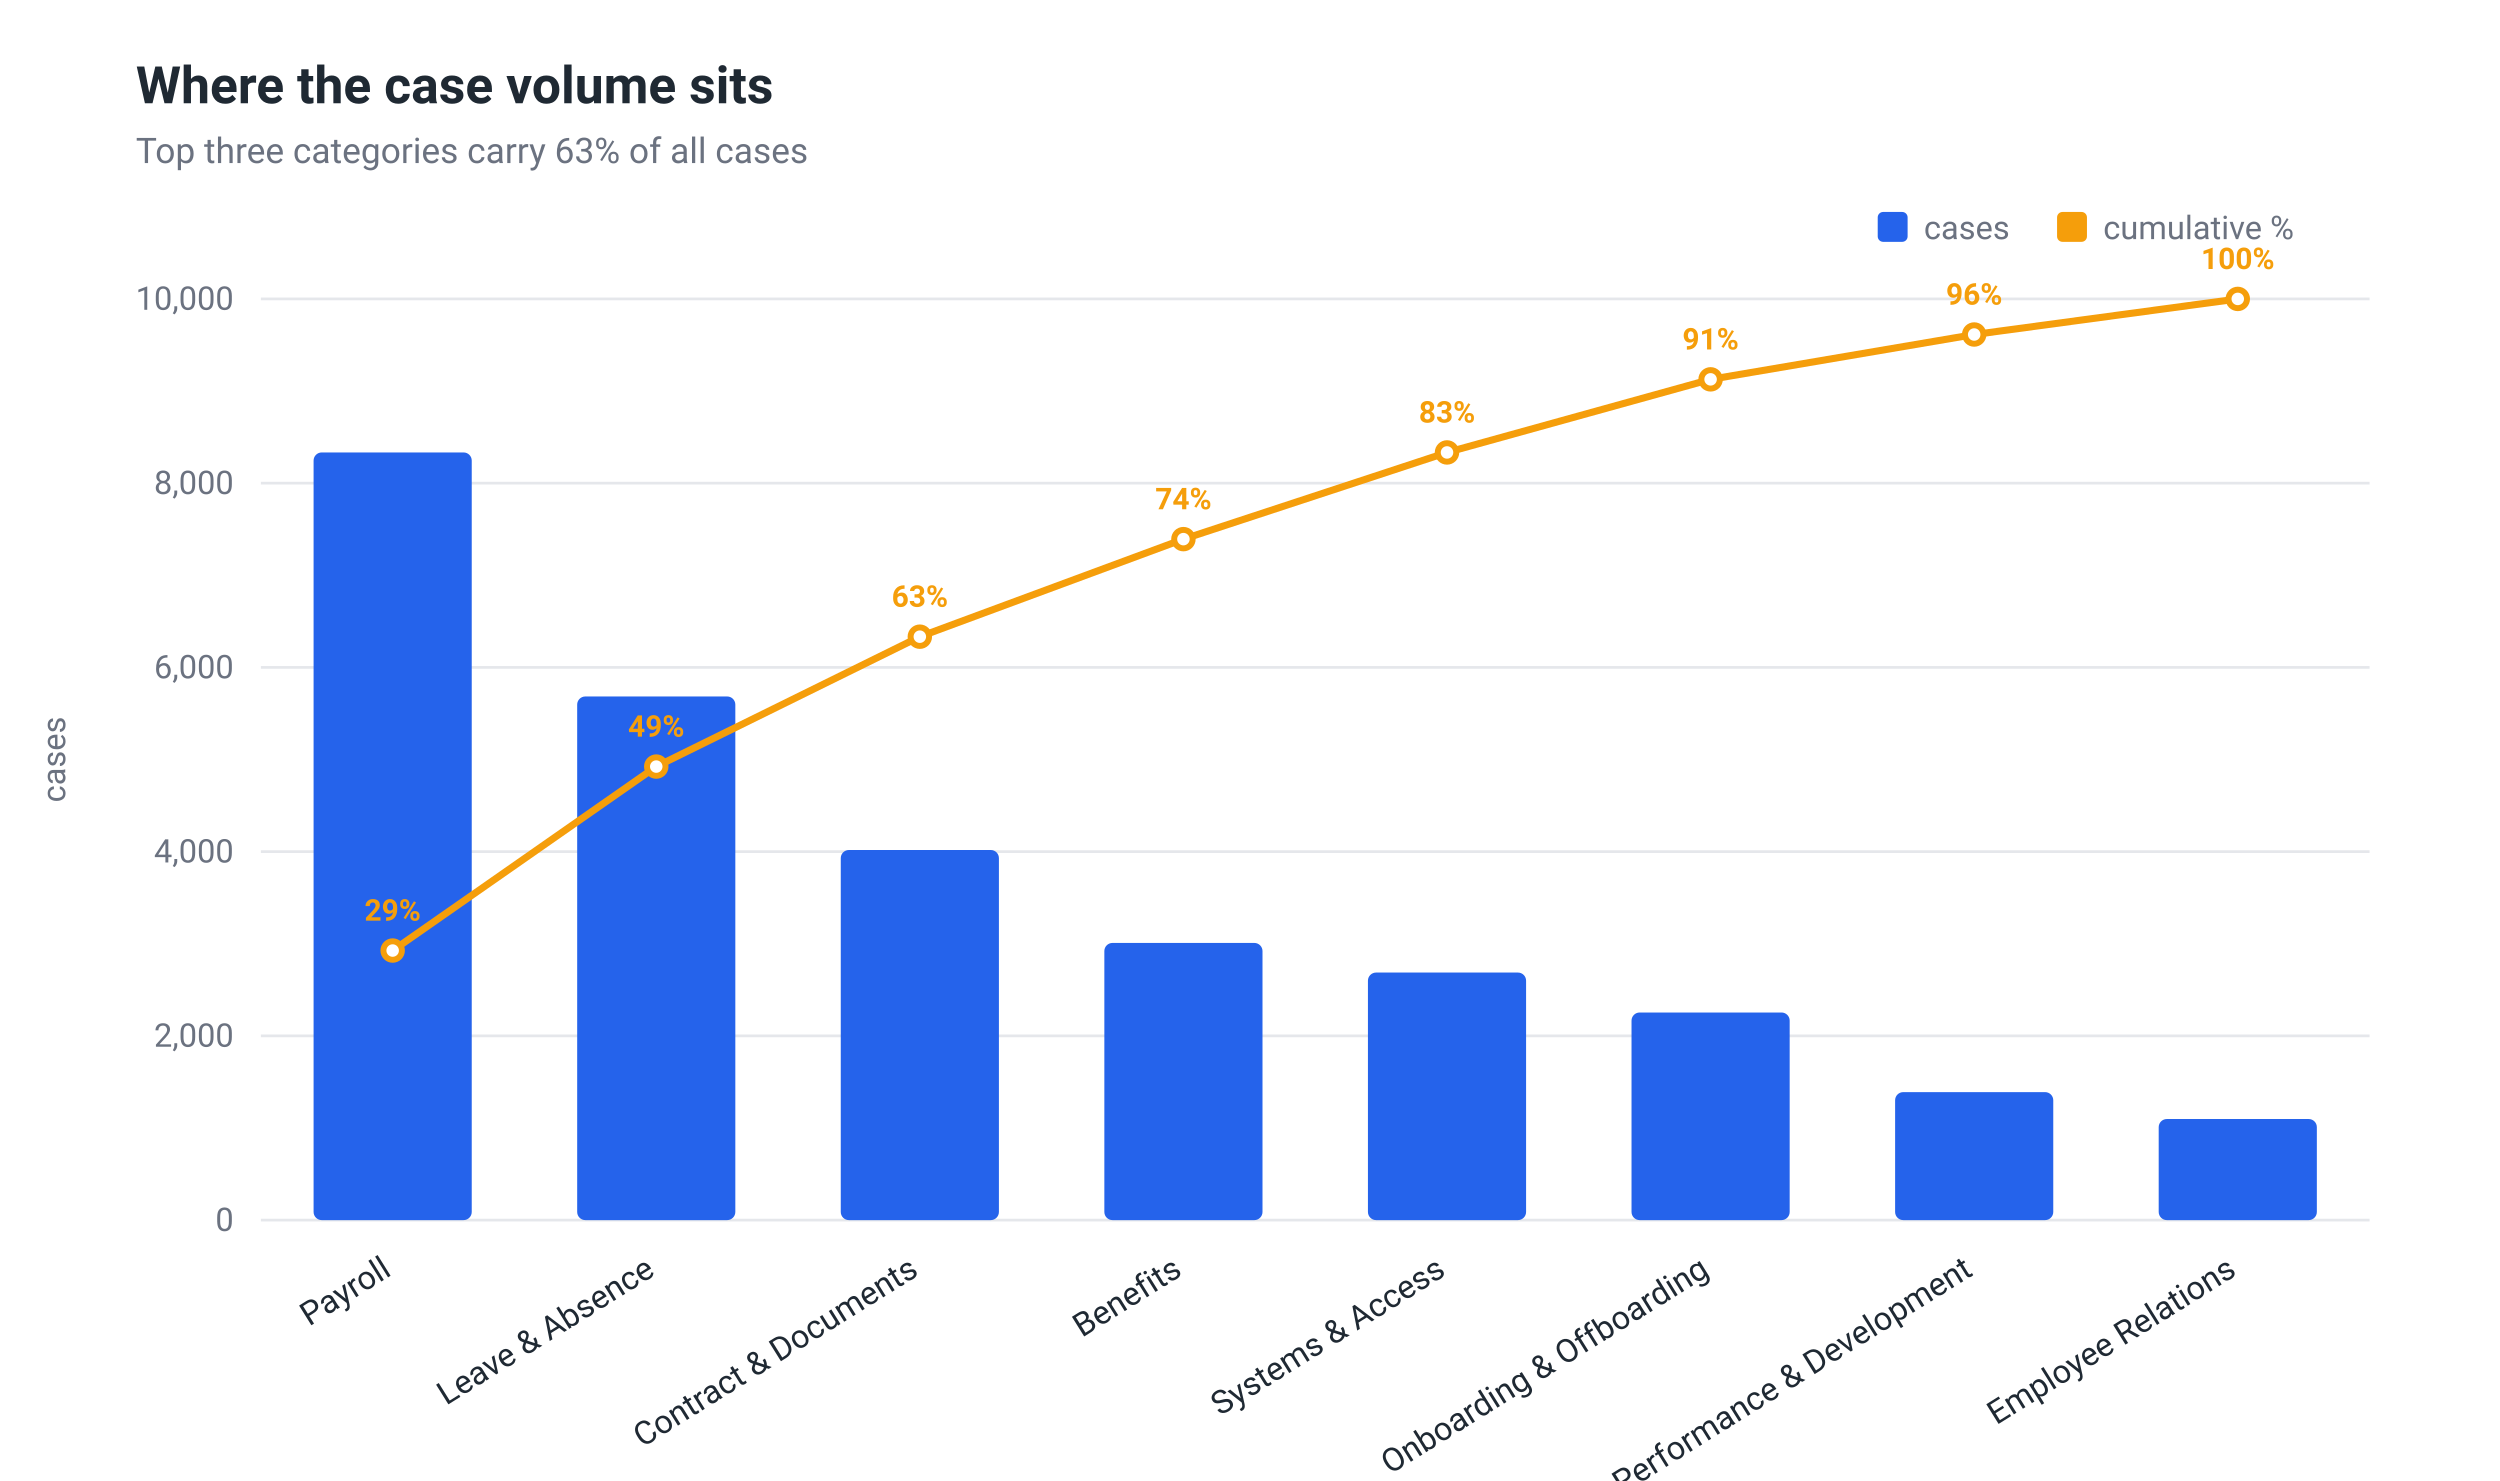
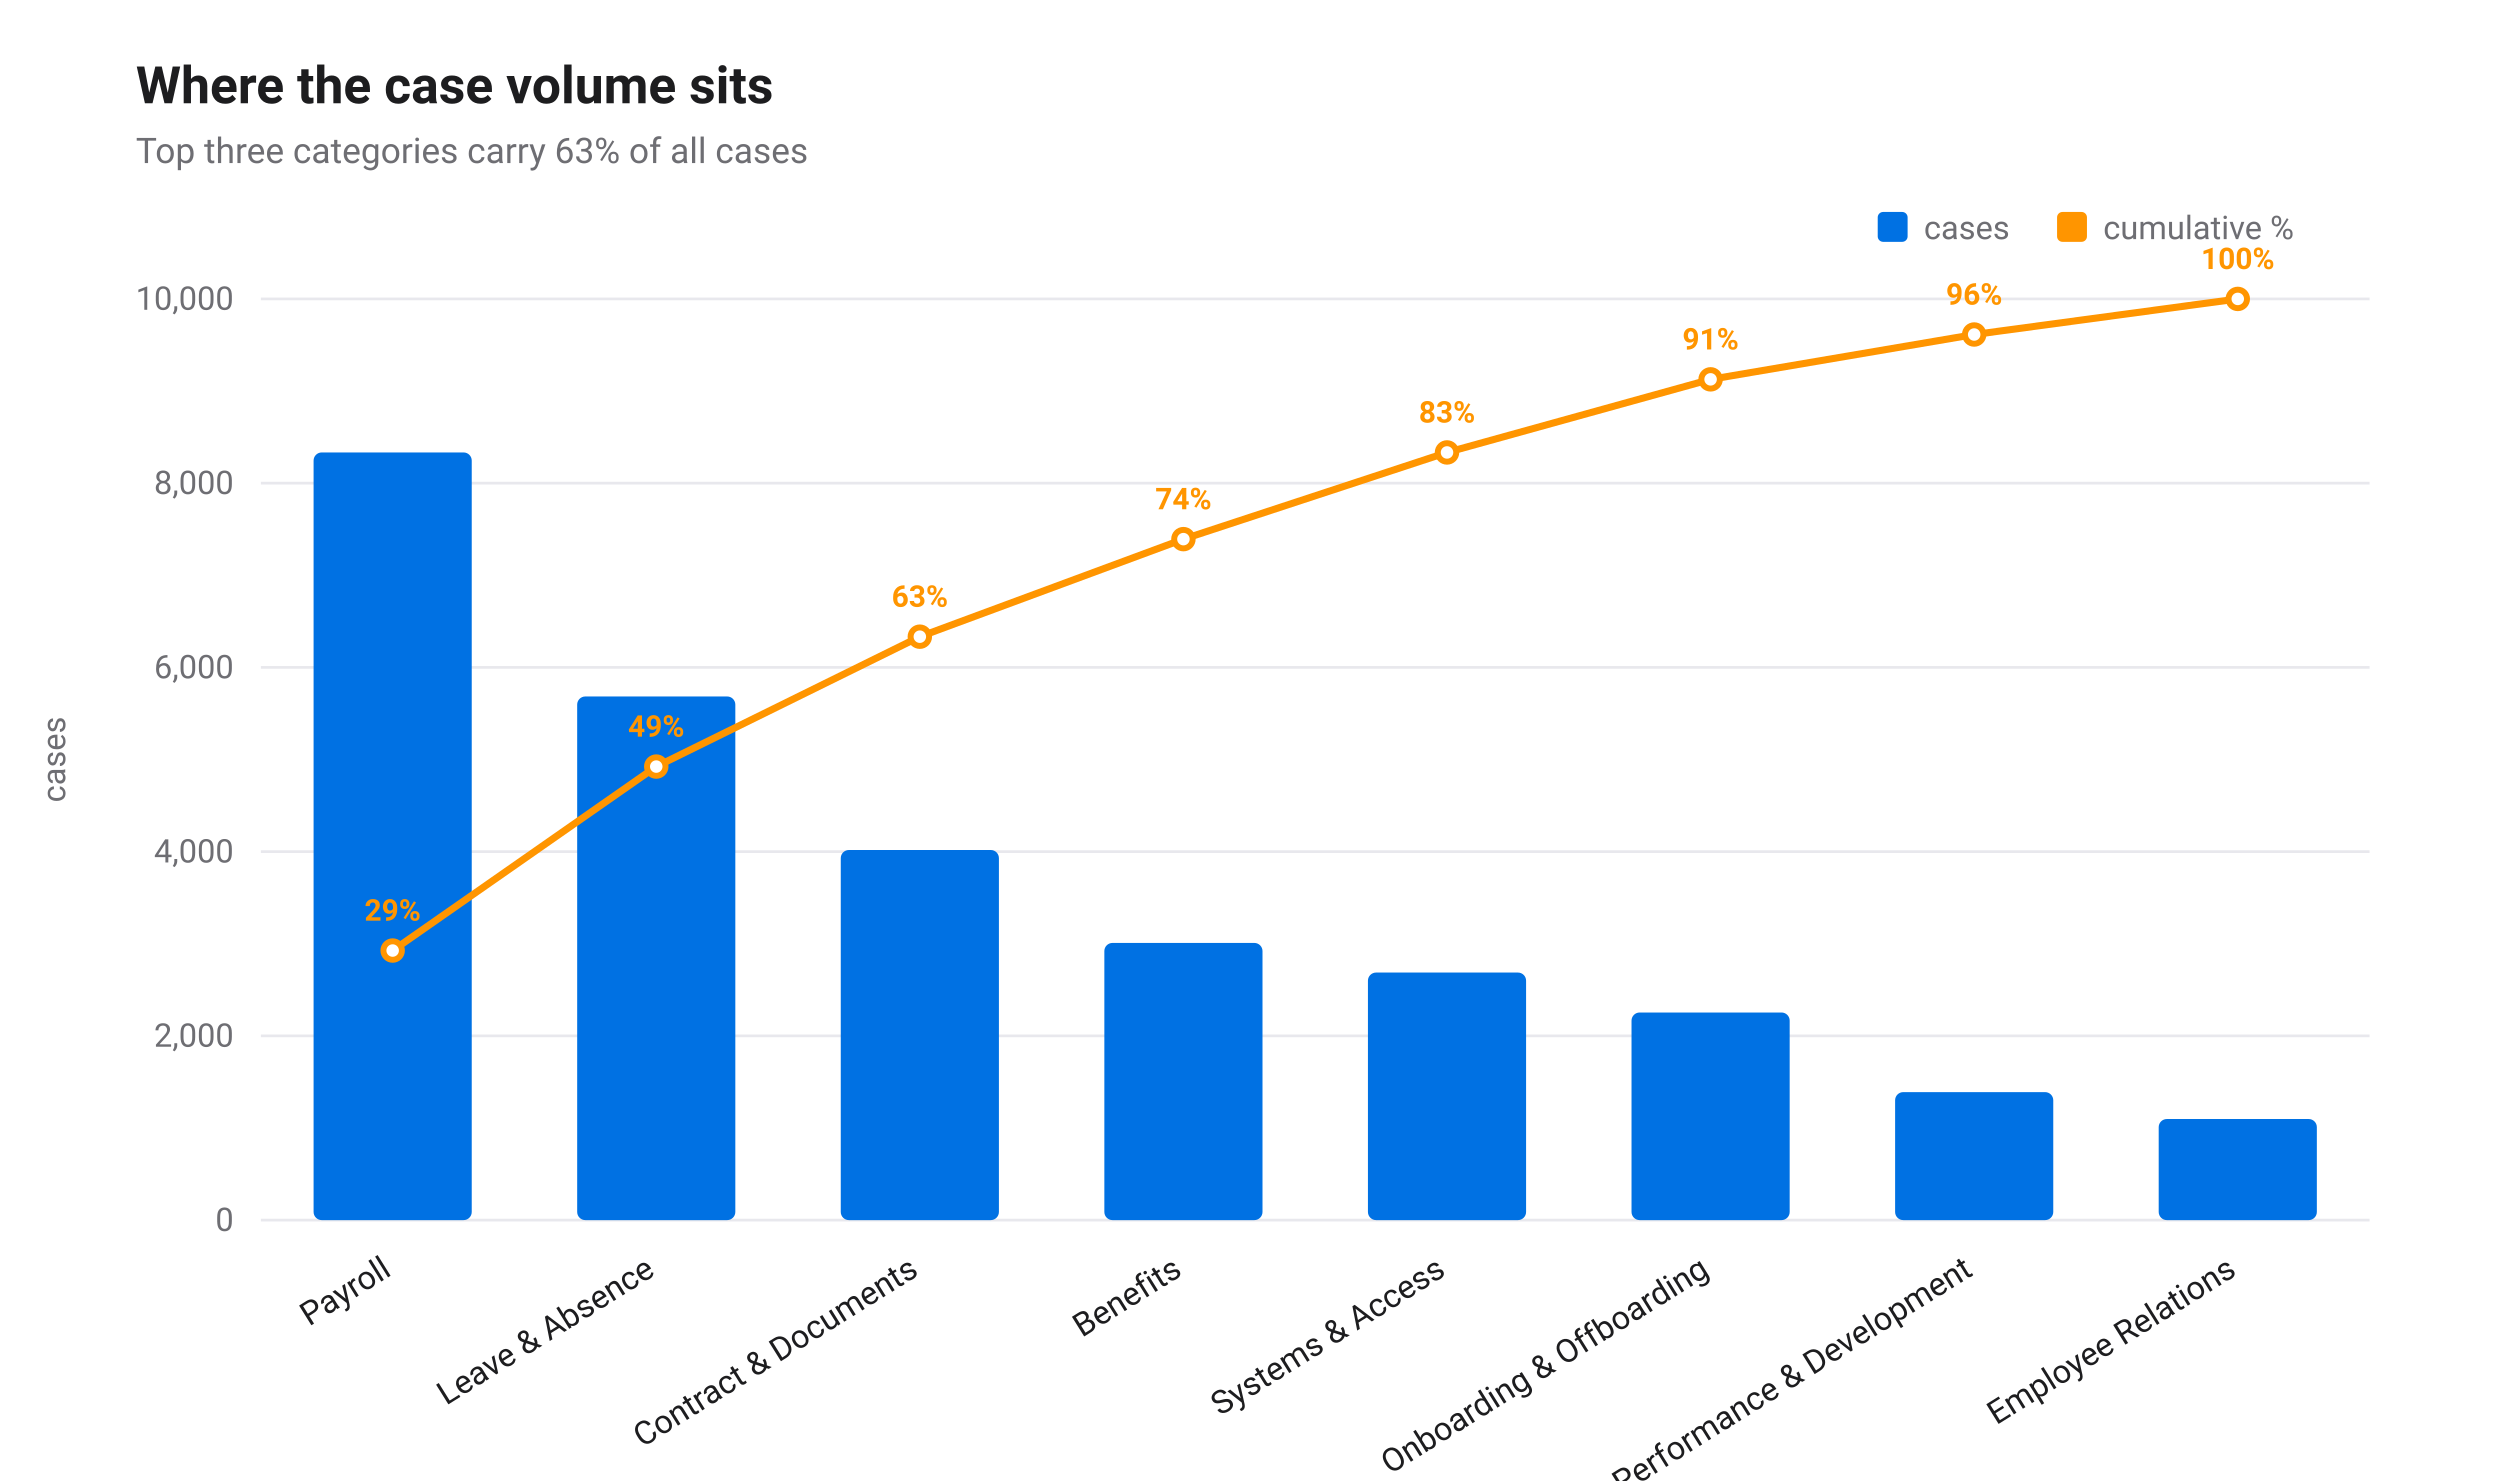
<svg xmlns="http://www.w3.org/2000/svg" viewBox="0 0 920 545" width="920" height="545" role="img">
  <rect width="920" height="545" fill="#ffffff" />
-   <text x="50.0" y="38.0" font-family="-apple-system, BlinkMacSystemFont, 'Segoe UI', Roboto, Helvetica, Arial, sans-serif" font-size="19" fill="#1f2933" text-anchor="start" font-weight="600">Where the case volume sits</text>
-   <text x="50.0" y="60.0" font-family="-apple-system, BlinkMacSystemFont, 'Segoe UI', Roboto, Helvetica, Arial, sans-serif" font-size="13" fill="#6b7280" text-anchor="start" font-weight="normal">Top three categories carry 63% of all cases</text>
-   <text x="24.0" y="279.5" font-family="-apple-system, BlinkMacSystemFont, 'Segoe UI', Roboto, Helvetica, Arial, sans-serif" font-size="12" fill="#6b7280" text-anchor="middle" font-weight="normal" transform="rotate(-90 24 279.5)">cases</text>
-   <line x1="96" y1="449.0" x2="872" y2="449.0" stroke="#e5e7eb" stroke-width="1" />
-   <text x="86.0" y="453.0" font-family="-apple-system, BlinkMacSystemFont, 'Segoe UI', Roboto, Helvetica, Arial, sans-serif" font-size="12" fill="#6b7280" text-anchor="end" font-weight="normal">0</text>
-   <line x1="96" y1="381.2" x2="872" y2="381.2" stroke="#e5e7eb" stroke-width="1" />
-   <text x="86.0" y="385.2" font-family="-apple-system, BlinkMacSystemFont, 'Segoe UI', Roboto, Helvetica, Arial, sans-serif" font-size="12" fill="#6b7280" text-anchor="end" font-weight="normal">2,000</text>
-   <line x1="96" y1="313.4" x2="872" y2="313.4" stroke="#e5e7eb" stroke-width="1" />
-   <text x="86.0" y="317.4" font-family="-apple-system, BlinkMacSystemFont, 'Segoe UI', Roboto, Helvetica, Arial, sans-serif" font-size="12" fill="#6b7280" text-anchor="end" font-weight="normal">4,000</text>
-   <line x1="96" y1="245.6" x2="872" y2="245.6" stroke="#e5e7eb" stroke-width="1" />
-   <text x="86.0" y="249.6" font-family="-apple-system, BlinkMacSystemFont, 'Segoe UI', Roboto, Helvetica, Arial, sans-serif" font-size="12" fill="#6b7280" text-anchor="end" font-weight="normal">6,000</text>
-   <line x1="96" y1="177.8" x2="872" y2="177.8" stroke="#e5e7eb" stroke-width="1" />
-   <text x="86.0" y="181.8" font-family="-apple-system, BlinkMacSystemFont, 'Segoe UI', Roboto, Helvetica, Arial, sans-serif" font-size="12" fill="#6b7280" text-anchor="end" font-weight="normal">8,000</text>
-   <line x1="96" y1="110.0" x2="872" y2="110.0" stroke="#e5e7eb" stroke-width="1" />
-   <text x="86.0" y="114.0" font-family="-apple-system, BlinkMacSystemFont, 'Segoe UI', Roboto, Helvetica, Arial, sans-serif" font-size="12" fill="#6b7280" text-anchor="end" font-weight="normal">10,000</text>
-   <rect x="115.4" y="166.5" width="58.2" height="282.5" rx="3" fill="#2563eb" />
-   <rect x="212.4" y="256.3" width="58.2" height="192.7" rx="3" fill="#2563eb" />
-   <rect x="309.4" y="312.8" width="58.2" height="136.2" rx="3" fill="#2563eb" />
-   <rect x="406.4" y="347.0" width="58.2" height="102.0" rx="3" fill="#2563eb" />
-   <rect x="503.4" y="357.9" width="58.2" height="91.1" rx="3" fill="#2563eb" />
-   <rect x="600.4" y="372.6" width="58.2" height="76.4" rx="3" fill="#2563eb" />
-   <rect x="697.4" y="401.9" width="58.2" height="47.1" rx="3" fill="#2563eb" />
-   <rect x="794.4" y="411.8" width="58.2" height="37.2" rx="3" fill="#2563eb" />
-   <path d="M144.5,349.8 L241.5,282.1 L338.5,234.3 L435.5,198.4 L532.5,166.5 L629.5,139.6 L726.5,123.1 L823.5,110.0" fill="none" stroke="#f59e0b" stroke-width="2.6" />
-   <circle cx="144.5" cy="349.8" r="3.4" fill="#ffffff" stroke="#f59e0b" stroke-width="2.2" />
-   <text x="144.5" y="338.8" font-family="-apple-system, BlinkMacSystemFont, 'Segoe UI', Roboto, Helvetica, Arial, sans-serif" font-size="11" fill="#f59e0b" text-anchor="middle" font-weight="600">29%</text>
-   <circle cx="241.5" cy="282.1" r="3.4" fill="#ffffff" stroke="#f59e0b" stroke-width="2.2" />
-   <text x="241.5" y="271.1" font-family="-apple-system, BlinkMacSystemFont, 'Segoe UI', Roboto, Helvetica, Arial, sans-serif" font-size="11" fill="#f59e0b" text-anchor="middle" font-weight="600">49%</text>
-   <circle cx="338.5" cy="234.3" r="3.4" fill="#ffffff" stroke="#f59e0b" stroke-width="2.2" />
-   <text x="338.5" y="223.3" font-family="-apple-system, BlinkMacSystemFont, 'Segoe UI', Roboto, Helvetica, Arial, sans-serif" font-size="11" fill="#f59e0b" text-anchor="middle" font-weight="600">63%</text>
-   <circle cx="435.5" cy="198.4" r="3.4" fill="#ffffff" stroke="#f59e0b" stroke-width="2.2" />
-   <text x="435.5" y="187.4" font-family="-apple-system, BlinkMacSystemFont, 'Segoe UI', Roboto, Helvetica, Arial, sans-serif" font-size="11" fill="#f59e0b" text-anchor="middle" font-weight="600">74%</text>
-   <circle cx="532.5" cy="166.5" r="3.4" fill="#ffffff" stroke="#f59e0b" stroke-width="2.2" />
-   <text x="532.5" y="155.5" font-family="-apple-system, BlinkMacSystemFont, 'Segoe UI', Roboto, Helvetica, Arial, sans-serif" font-size="11" fill="#f59e0b" text-anchor="middle" font-weight="600">83%</text>
-   <circle cx="629.5" cy="139.6" r="3.4" fill="#ffffff" stroke="#f59e0b" stroke-width="2.2" />
-   <text x="629.5" y="128.6" font-family="-apple-system, BlinkMacSystemFont, 'Segoe UI', Roboto, Helvetica, Arial, sans-serif" font-size="11" fill="#f59e0b" text-anchor="middle" font-weight="600">91%</text>
-   <circle cx="726.5" cy="123.1" r="3.4" fill="#ffffff" stroke="#f59e0b" stroke-width="2.2" />
-   <text x="726.5" y="112.1" font-family="-apple-system, BlinkMacSystemFont, 'Segoe UI', Roboto, Helvetica, Arial, sans-serif" font-size="11" fill="#f59e0b" text-anchor="middle" font-weight="600">96%</text>
-   <circle cx="823.5" cy="110.0" r="3.4" fill="#ffffff" stroke="#f59e0b" stroke-width="2.2" />
-   <text x="823.5" y="99.0" font-family="-apple-system, BlinkMacSystemFont, 'Segoe UI', Roboto, Helvetica, Arial, sans-serif" font-size="11" fill="#f59e0b" text-anchor="middle" font-weight="600">100%</text>
-   <rect x="757" y="78" width="11" height="11" rx="2" fill="#f59e0b" />
-   <text x="774.0" y="88.0" font-family="-apple-system, BlinkMacSystemFont, 'Segoe UI', Roboto, Helvetica, Arial, sans-serif" font-size="12" fill="#6b7280" text-anchor="start" font-weight="normal">cumulative %</text>
-   <rect x="691" y="78" width="11" height="11" rx="2" fill="#2563eb" />
-   <text x="708.0" y="88.0" font-family="-apple-system, BlinkMacSystemFont, 'Segoe UI', Roboto, Helvetica, Arial, sans-serif" font-size="12" fill="#6b7280" text-anchor="start" font-weight="normal">cases</text>
-   <text x="144.5" y="469.0" font-family="-apple-system, BlinkMacSystemFont, 'Segoe UI', Roboto, Helvetica, Arial, sans-serif" font-size="12" fill="#1f2933" text-anchor="end" font-weight="normal" transform="rotate(-32 144.5 469)">Payroll</text>
-   <text x="241.5" y="469.0" font-family="-apple-system, BlinkMacSystemFont, 'Segoe UI', Roboto, Helvetica, Arial, sans-serif" font-size="12" fill="#1f2933" text-anchor="end" font-weight="normal" transform="rotate(-32 241.5 469)">Leave &amp; Absence</text>
-   <text x="338.5" y="469.0" font-family="-apple-system, BlinkMacSystemFont, 'Segoe UI', Roboto, Helvetica, Arial, sans-serif" font-size="12" fill="#1f2933" text-anchor="end" font-weight="normal" transform="rotate(-32 338.5 469)">Contract &amp; Documents</text>
-   <text x="435.5" y="469.0" font-family="-apple-system, BlinkMacSystemFont, 'Segoe UI', Roboto, Helvetica, Arial, sans-serif" font-size="12" fill="#1f2933" text-anchor="end" font-weight="normal" transform="rotate(-32 435.5 469)">Benefits</text>
-   <text x="532.5" y="469.0" font-family="-apple-system, BlinkMacSystemFont, 'Segoe UI', Roboto, Helvetica, Arial, sans-serif" font-size="12" fill="#1f2933" text-anchor="end" font-weight="normal" transform="rotate(-32 532.5 469)">Systems &amp; Access</text>
-   <text x="629.5" y="469.0" font-family="-apple-system, BlinkMacSystemFont, 'Segoe UI', Roboto, Helvetica, Arial, sans-serif" font-size="12" fill="#1f2933" text-anchor="end" font-weight="normal" transform="rotate(-32 629.5 469)">Onboarding &amp; Offboarding</text>
-   <text x="726.5" y="469.0" font-family="-apple-system, BlinkMacSystemFont, 'Segoe UI', Roboto, Helvetica, Arial, sans-serif" font-size="12" fill="#1f2933" text-anchor="end" font-weight="normal" transform="rotate(-32 726.5 469)">Performance &amp; Development</text>
-   <text x="823.5" y="469.0" font-family="-apple-system, BlinkMacSystemFont, 'Segoe UI', Roboto, Helvetica, Arial, sans-serif" font-size="12" fill="#1f2933" text-anchor="end" font-weight="normal" transform="rotate(-32 823.5 469)">Employee Relations</text>
+   <text x="50.0" y="38.0" font-family="-apple-system, BlinkMacSystemFont, 'SF Pro Text', 'Segoe UI', Roboto, Helvetica, Arial, sans-serif" font-size="19" fill="#1d1d1f" text-anchor="start" font-weight="600">Where the case volume sits</text>
+   <text x="50.0" y="60.0" font-family="-apple-system, BlinkMacSystemFont, 'SF Pro Text', 'Segoe UI', Roboto, Helvetica, Arial, sans-serif" font-size="13" fill="#6e6e73" text-anchor="start" font-weight="normal">Top three categories carry 63% of all cases</text>
+   <text x="24.0" y="279.5" font-family="-apple-system, BlinkMacSystemFont, 'SF Pro Text', 'Segoe UI', Roboto, Helvetica, Arial, sans-serif" font-size="12" fill="#6e6e73" text-anchor="middle" font-weight="normal" transform="rotate(-90 24 279.5)">cases</text>
+   <line x1="96" y1="449.0" x2="872" y2="449.0" stroke="#e8e8ed" stroke-width="1" />
+   <text x="86.0" y="453.0" font-family="-apple-system, BlinkMacSystemFont, 'SF Pro Text', 'Segoe UI', Roboto, Helvetica, Arial, sans-serif" font-size="12" fill="#6e6e73" text-anchor="end" font-weight="normal">0</text>
+   <line x1="96" y1="381.2" x2="872" y2="381.2" stroke="#e8e8ed" stroke-width="1" />
+   <text x="86.0" y="385.2" font-family="-apple-system, BlinkMacSystemFont, 'SF Pro Text', 'Segoe UI', Roboto, Helvetica, Arial, sans-serif" font-size="12" fill="#6e6e73" text-anchor="end" font-weight="normal">2,000</text>
+   <line x1="96" y1="313.4" x2="872" y2="313.4" stroke="#e8e8ed" stroke-width="1" />
+   <text x="86.0" y="317.4" font-family="-apple-system, BlinkMacSystemFont, 'SF Pro Text', 'Segoe UI', Roboto, Helvetica, Arial, sans-serif" font-size="12" fill="#6e6e73" text-anchor="end" font-weight="normal">4,000</text>
+   <line x1="96" y1="245.6" x2="872" y2="245.6" stroke="#e8e8ed" stroke-width="1" />
+   <text x="86.0" y="249.6" font-family="-apple-system, BlinkMacSystemFont, 'SF Pro Text', 'Segoe UI', Roboto, Helvetica, Arial, sans-serif" font-size="12" fill="#6e6e73" text-anchor="end" font-weight="normal">6,000</text>
+   <line x1="96" y1="177.8" x2="872" y2="177.8" stroke="#e8e8ed" stroke-width="1" />
+   <text x="86.0" y="181.8" font-family="-apple-system, BlinkMacSystemFont, 'SF Pro Text', 'Segoe UI', Roboto, Helvetica, Arial, sans-serif" font-size="12" fill="#6e6e73" text-anchor="end" font-weight="normal">8,000</text>
+   <line x1="96" y1="110.0" x2="872" y2="110.0" stroke="#e8e8ed" stroke-width="1" />
+   <text x="86.0" y="114.0" font-family="-apple-system, BlinkMacSystemFont, 'SF Pro Text', 'Segoe UI', Roboto, Helvetica, Arial, sans-serif" font-size="12" fill="#6e6e73" text-anchor="end" font-weight="normal">10,000</text>
+   <rect x="115.4" y="166.5" width="58.2" height="282.5" rx="3" fill="#0071e3" />
+   <rect x="212.4" y="256.3" width="58.2" height="192.7" rx="3" fill="#0071e3" />
+   <rect x="309.4" y="312.8" width="58.2" height="136.2" rx="3" fill="#0071e3" />
+   <rect x="406.4" y="347.0" width="58.2" height="102.0" rx="3" fill="#0071e3" />
+   <rect x="503.4" y="357.9" width="58.2" height="91.1" rx="3" fill="#0071e3" />
+   <rect x="600.4" y="372.6" width="58.2" height="76.4" rx="3" fill="#0071e3" />
+   <rect x="697.4" y="401.9" width="58.2" height="47.1" rx="3" fill="#0071e3" />
+   <rect x="794.4" y="411.8" width="58.2" height="37.2" rx="3" fill="#0071e3" />
+   <path d="M144.5,349.8 L241.5,282.1 L338.5,234.3 L435.5,198.4 L532.5,166.5 L629.5,139.6 L726.5,123.1 L823.5,110.0" fill="none" stroke="#ff9500" stroke-width="2.6" />
+   <circle cx="144.5" cy="349.8" r="3.4" fill="#ffffff" stroke="#ff9500" stroke-width="2.2" />
+   <text x="144.5" y="338.8" font-family="-apple-system, BlinkMacSystemFont, 'SF Pro Text', 'Segoe UI', Roboto, Helvetica, Arial, sans-serif" font-size="11" fill="#ff9500" text-anchor="middle" font-weight="600">29%</text>
+   <circle cx="241.5" cy="282.1" r="3.4" fill="#ffffff" stroke="#ff9500" stroke-width="2.2" />
+   <text x="241.5" y="271.1" font-family="-apple-system, BlinkMacSystemFont, 'SF Pro Text', 'Segoe UI', Roboto, Helvetica, Arial, sans-serif" font-size="11" fill="#ff9500" text-anchor="middle" font-weight="600">49%</text>
+   <circle cx="338.5" cy="234.3" r="3.4" fill="#ffffff" stroke="#ff9500" stroke-width="2.2" />
+   <text x="338.5" y="223.3" font-family="-apple-system, BlinkMacSystemFont, 'SF Pro Text', 'Segoe UI', Roboto, Helvetica, Arial, sans-serif" font-size="11" fill="#ff9500" text-anchor="middle" font-weight="600">63%</text>
+   <circle cx="435.5" cy="198.4" r="3.4" fill="#ffffff" stroke="#ff9500" stroke-width="2.2" />
+   <text x="435.5" y="187.4" font-family="-apple-system, BlinkMacSystemFont, 'SF Pro Text', 'Segoe UI', Roboto, Helvetica, Arial, sans-serif" font-size="11" fill="#ff9500" text-anchor="middle" font-weight="600">74%</text>
+   <circle cx="532.5" cy="166.5" r="3.4" fill="#ffffff" stroke="#ff9500" stroke-width="2.2" />
+   <text x="532.5" y="155.5" font-family="-apple-system, BlinkMacSystemFont, 'SF Pro Text', 'Segoe UI', Roboto, Helvetica, Arial, sans-serif" font-size="11" fill="#ff9500" text-anchor="middle" font-weight="600">83%</text>
+   <circle cx="629.5" cy="139.6" r="3.4" fill="#ffffff" stroke="#ff9500" stroke-width="2.2" />
+   <text x="629.5" y="128.6" font-family="-apple-system, BlinkMacSystemFont, 'SF Pro Text', 'Segoe UI', Roboto, Helvetica, Arial, sans-serif" font-size="11" fill="#ff9500" text-anchor="middle" font-weight="600">91%</text>
+   <circle cx="726.5" cy="123.1" r="3.4" fill="#ffffff" stroke="#ff9500" stroke-width="2.2" />
+   <text x="726.5" y="112.1" font-family="-apple-system, BlinkMacSystemFont, 'SF Pro Text', 'Segoe UI', Roboto, Helvetica, Arial, sans-serif" font-size="11" fill="#ff9500" text-anchor="middle" font-weight="600">96%</text>
+   <circle cx="823.5" cy="110.0" r="3.4" fill="#ffffff" stroke="#ff9500" stroke-width="2.2" />
+   <text x="823.5" y="99.0" font-family="-apple-system, BlinkMacSystemFont, 'SF Pro Text', 'Segoe UI', Roboto, Helvetica, Arial, sans-serif" font-size="11" fill="#ff9500" text-anchor="middle" font-weight="600">100%</text>
+   <rect x="757" y="78" width="11" height="11" rx="2" fill="#ff9500" />
+   <text x="774.0" y="88.0" font-family="-apple-system, BlinkMacSystemFont, 'SF Pro Text', 'Segoe UI', Roboto, Helvetica, Arial, sans-serif" font-size="12" fill="#6e6e73" text-anchor="start" font-weight="normal">cumulative %</text>
+   <rect x="691" y="78" width="11" height="11" rx="2" fill="#0071e3" />
+   <text x="708.0" y="88.0" font-family="-apple-system, BlinkMacSystemFont, 'SF Pro Text', 'Segoe UI', Roboto, Helvetica, Arial, sans-serif" font-size="12" fill="#6e6e73" text-anchor="start" font-weight="normal">cases</text>
+   <text x="144.5" y="469.0" font-family="-apple-system, BlinkMacSystemFont, 'SF Pro Text', 'Segoe UI', Roboto, Helvetica, Arial, sans-serif" font-size="12" fill="#1d1d1f" text-anchor="end" font-weight="normal" transform="rotate(-32 144.5 469)">Payroll</text>
+   <text x="241.5" y="469.0" font-family="-apple-system, BlinkMacSystemFont, 'SF Pro Text', 'Segoe UI', Roboto, Helvetica, Arial, sans-serif" font-size="12" fill="#1d1d1f" text-anchor="end" font-weight="normal" transform="rotate(-32 241.5 469)">Leave &amp; Absence</text>
+   <text x="338.5" y="469.0" font-family="-apple-system, BlinkMacSystemFont, 'SF Pro Text', 'Segoe UI', Roboto, Helvetica, Arial, sans-serif" font-size="12" fill="#1d1d1f" text-anchor="end" font-weight="normal" transform="rotate(-32 338.5 469)">Contract &amp; Documents</text>
+   <text x="435.5" y="469.0" font-family="-apple-system, BlinkMacSystemFont, 'SF Pro Text', 'Segoe UI', Roboto, Helvetica, Arial, sans-serif" font-size="12" fill="#1d1d1f" text-anchor="end" font-weight="normal" transform="rotate(-32 435.5 469)">Benefits</text>
+   <text x="532.5" y="469.0" font-family="-apple-system, BlinkMacSystemFont, 'SF Pro Text', 'Segoe UI', Roboto, Helvetica, Arial, sans-serif" font-size="12" fill="#1d1d1f" text-anchor="end" font-weight="normal" transform="rotate(-32 532.5 469)">Systems &amp; Access</text>
+   <text x="629.5" y="469.0" font-family="-apple-system, BlinkMacSystemFont, 'SF Pro Text', 'Segoe UI', Roboto, Helvetica, Arial, sans-serif" font-size="12" fill="#1d1d1f" text-anchor="end" font-weight="normal" transform="rotate(-32 629.5 469)">Onboarding &amp; Offboarding</text>
+   <text x="726.5" y="469.0" font-family="-apple-system, BlinkMacSystemFont, 'SF Pro Text', 'Segoe UI', Roboto, Helvetica, Arial, sans-serif" font-size="12" fill="#1d1d1f" text-anchor="end" font-weight="normal" transform="rotate(-32 726.5 469)">Performance &amp; Development</text>
+   <text x="823.5" y="469.0" font-family="-apple-system, BlinkMacSystemFont, 'SF Pro Text', 'Segoe UI', Roboto, Helvetica, Arial, sans-serif" font-size="12" fill="#1d1d1f" text-anchor="end" font-weight="normal" transform="rotate(-32 823.5 469)">Employee Relations</text>
</svg>
